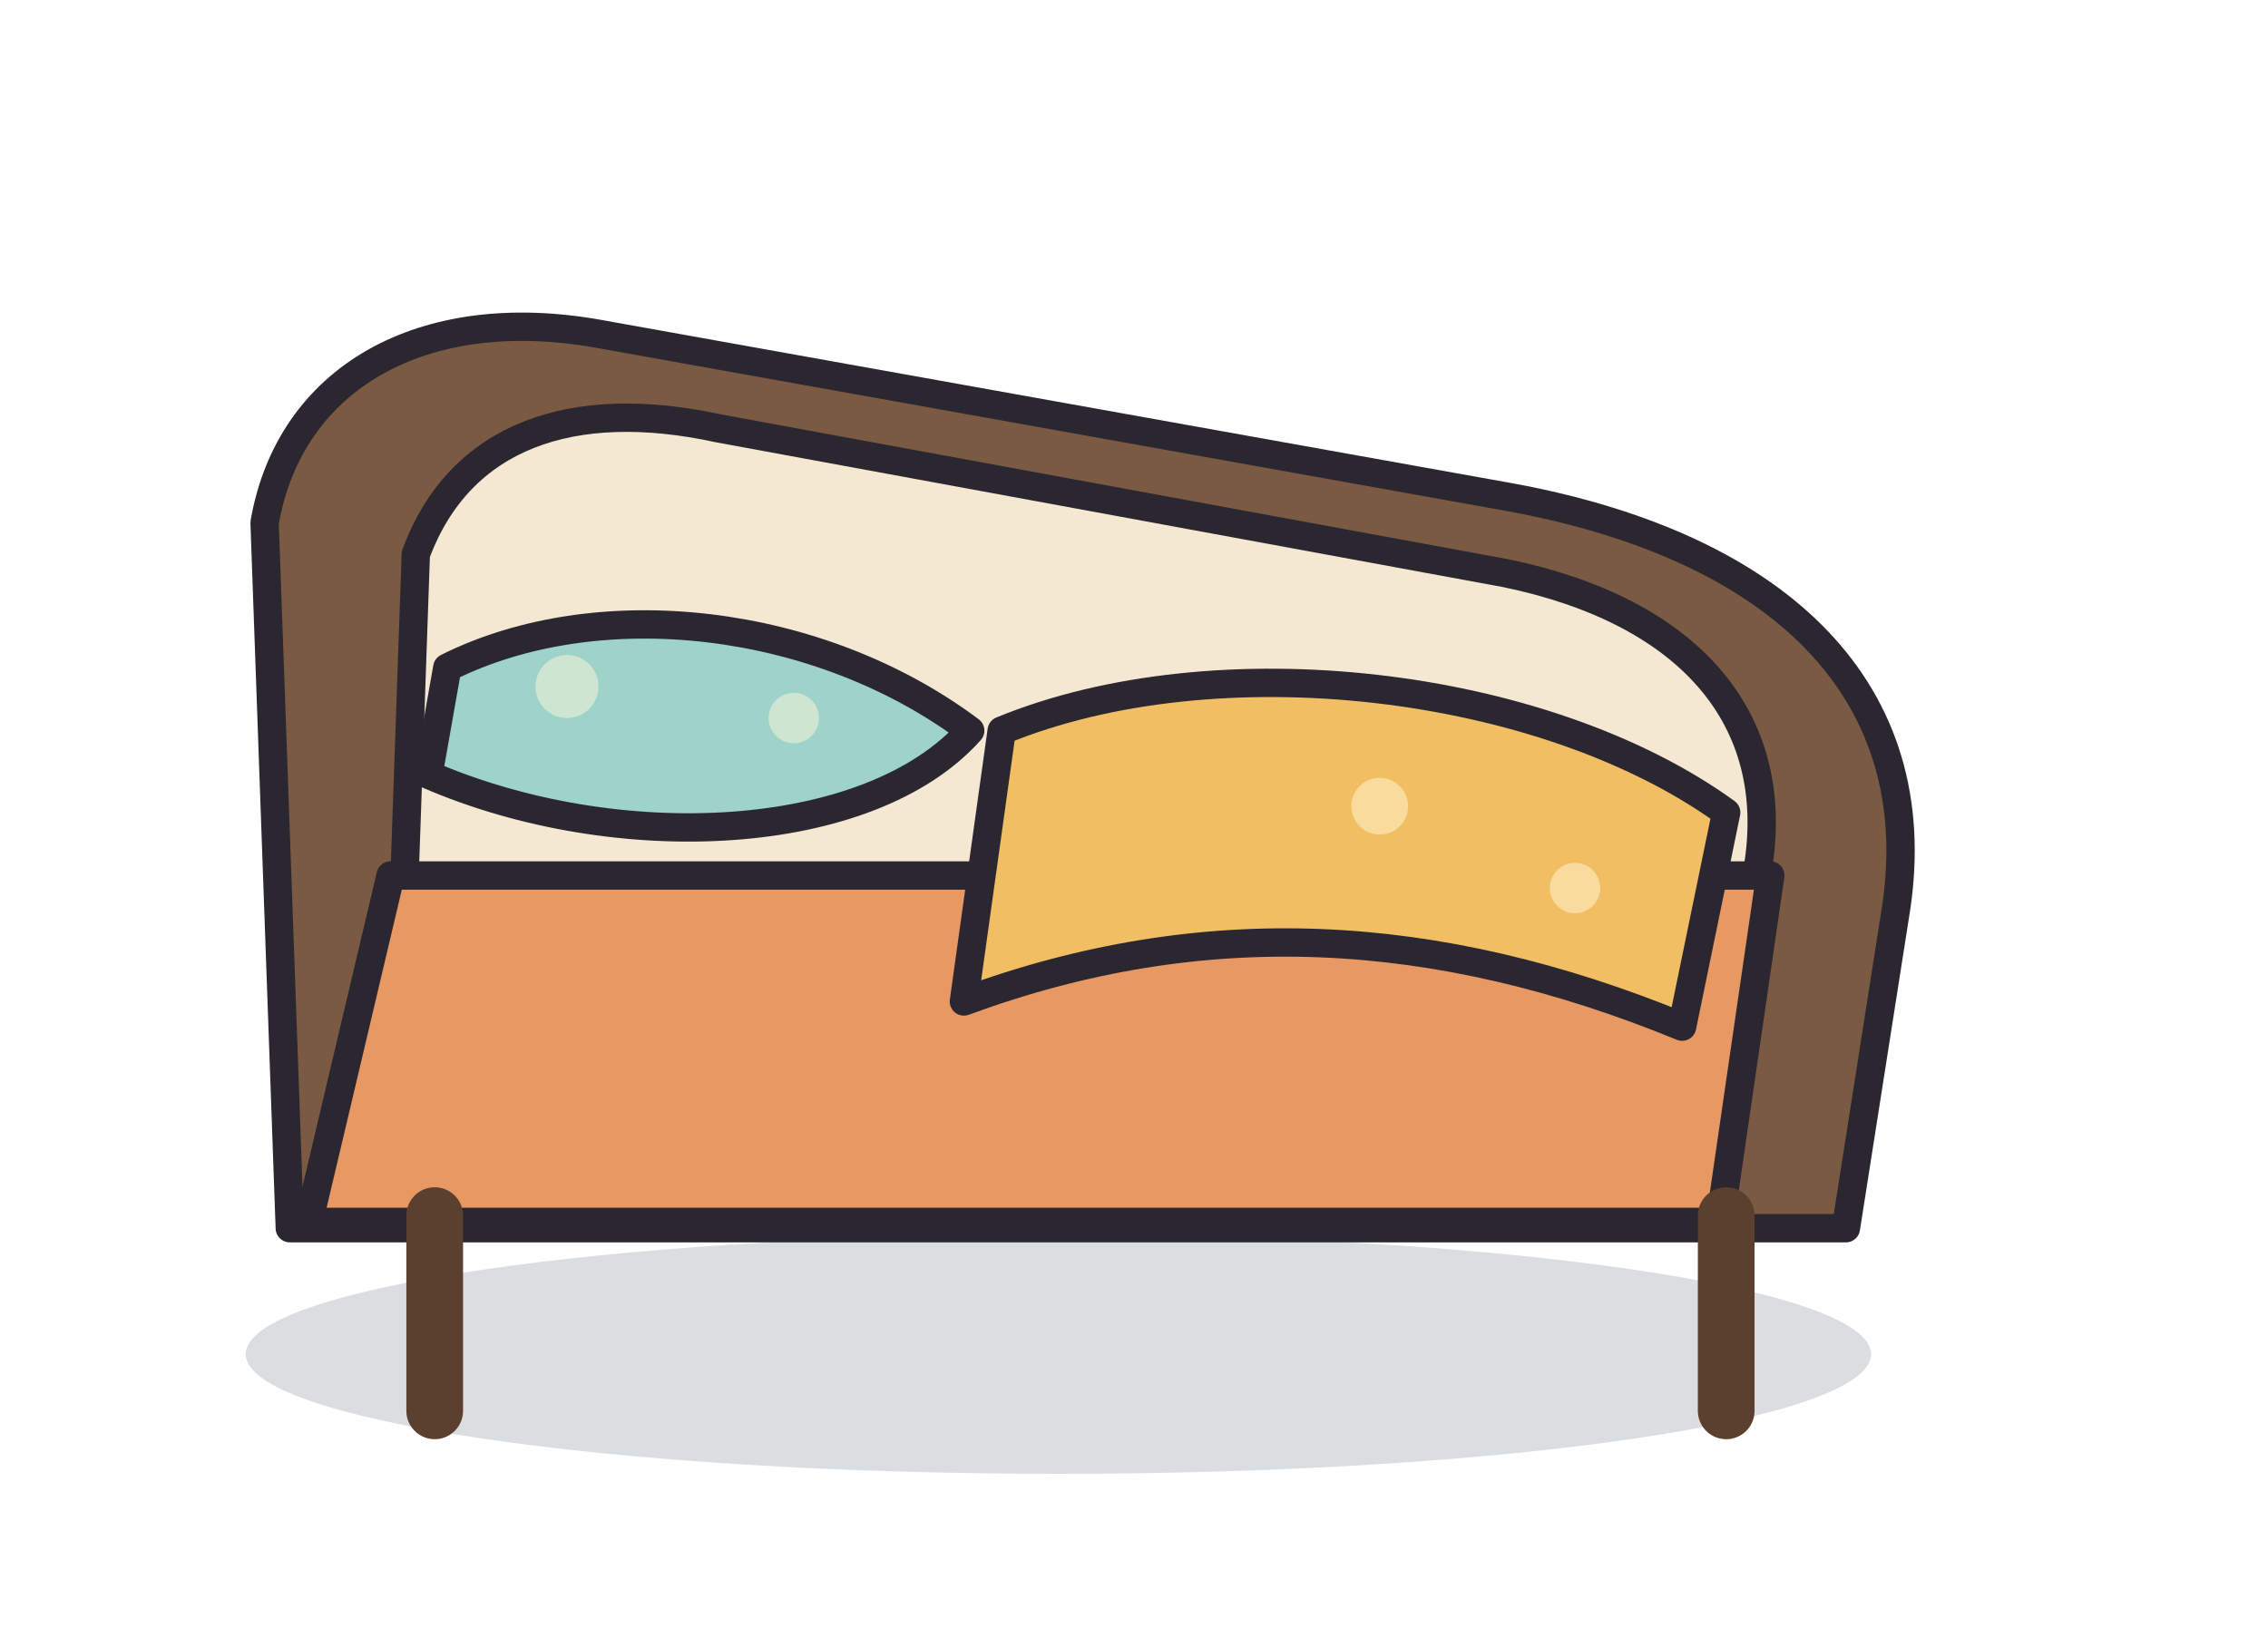
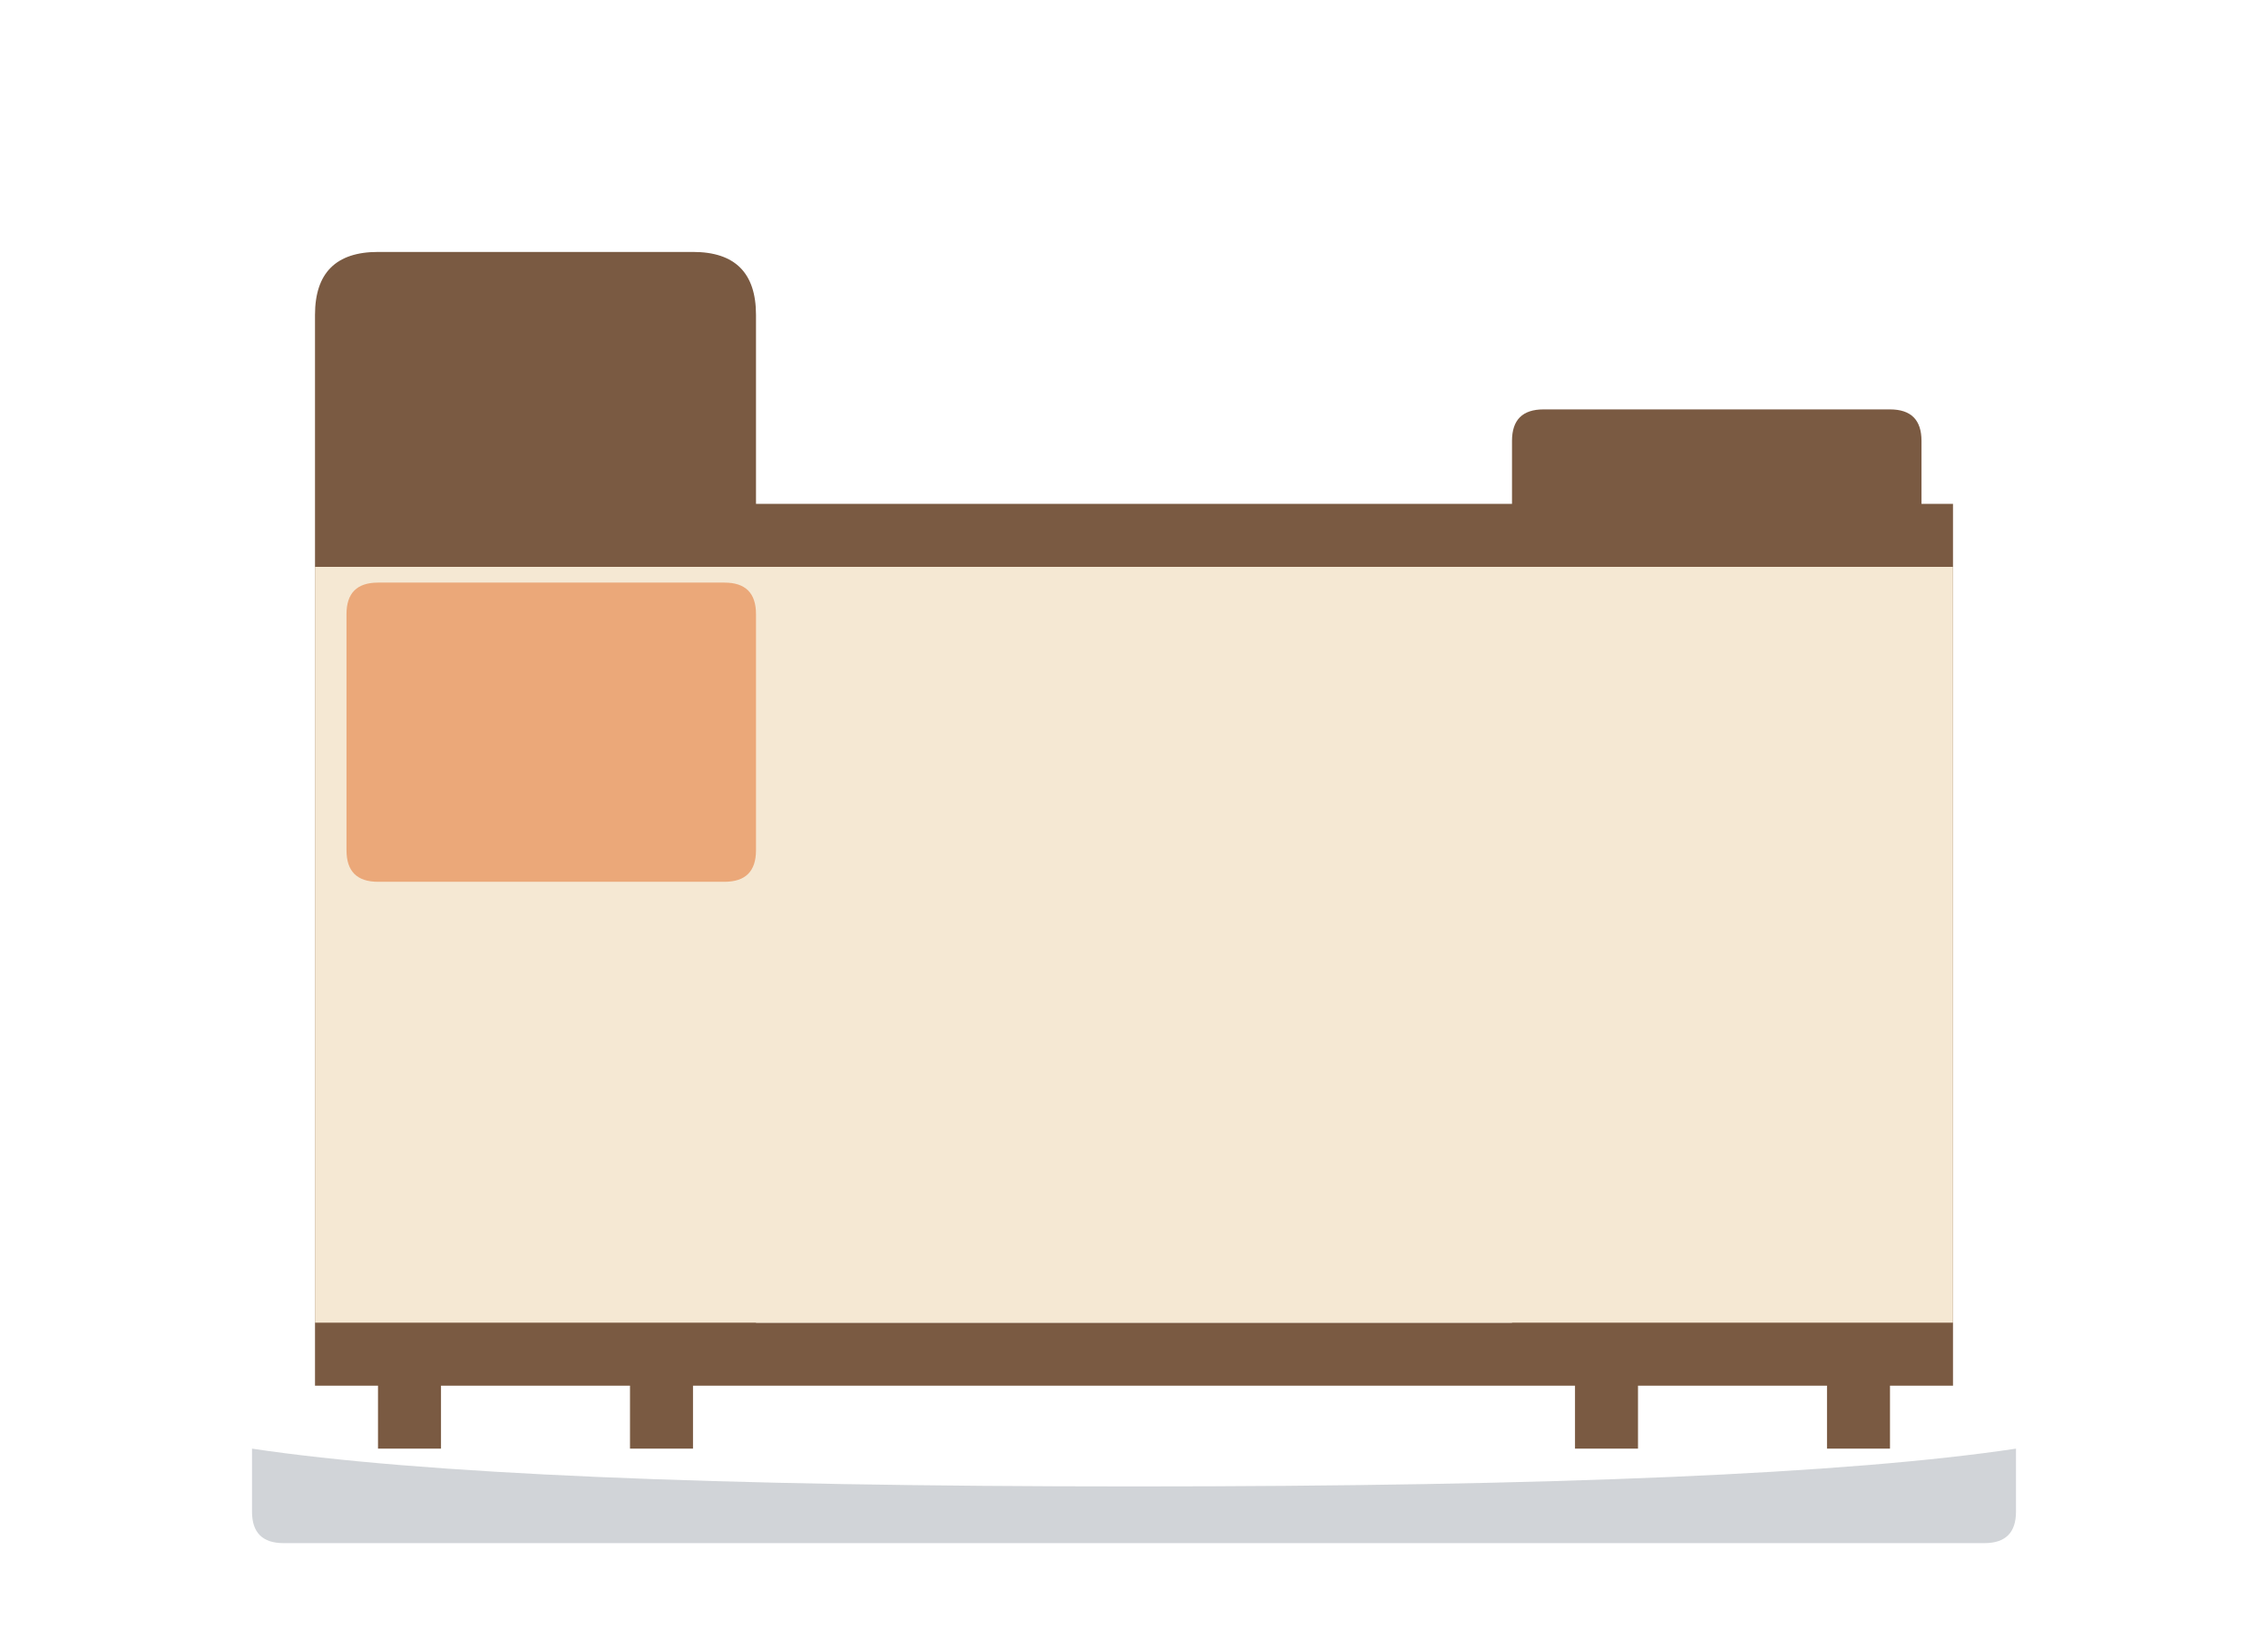
- <svg xmlns="http://www.w3.org/2000/svg" width="720" height="520" viewBox="0 0 720 520">
-   <ellipse cx="336" cy="430" rx="258" ry="38" fill="#1a2a3a" opacity=".16" />
-   <g stroke="#2b2730" stroke-width="9" stroke-linejoin="round">
-     <path d="M84 166 C92 120 134 96 190 106 L480 158 C566 174 612 220 602 288 L586 390 H92Z" fill="#7a5a42" />
-     <path d="M132 176 C146 138 182 126 228 136 L478 182 C536 194 566 228 558 276 L546 348 H126Z" fill="#f5e8d3" />
-     <path d="M124 278 H562 L546 388 H98Z" fill="#e89863" />
-     <path d="M142 212 C190 188 260 196 308 232 C276 268 196 272 136 246Z" fill="#9dd3c8" />
-     <path d="M318 232 C386 204 490 216 548 258 L534 326 C456 294 382 290 306 318Z" fill="#f2be63" />
-   </g>
-   <g fill="#fff8d9" opacity=".50">
-     <circle cx="180" cy="218" r="10" />
-     <circle cx="252" cy="228" r="8" />
-     <circle cx="438" cy="256" r="9" />
-     <circle cx="500" cy="282" r="8" />
-   </g>
-   <path d="M138 386 V448" stroke="#5b3f2f" stroke-width="18" stroke-linecap="round" />
-   <path d="M548 386 V448" stroke="#5b3f2f" stroke-width="18" stroke-linecap="round" />
+ <svg xmlns="http://www.w3.org/2000/svg" viewBox="0 0 720 520">
+   <path fill="#1a2a3a" opacity="0.20" d="M 80 460 L 80 480 Q 80 490 90 490 L 630 490 Q 640 490 640 480 L 640 460 Q 560 472 360 472 Q 160 472 80 460 Z" />
+   <path fill="#7A5A42" d="M 100 120 L 100 100 Q 100 80 120 80 L 220 80 Q 240 80 240 100 L 240 120 L 240 440 L 220 440 L 220 460 L 200 460 L 200 440 L 140 440 L 140 460 L 120 460 L 120 440 L 100 440 Z M 480 160 L 480 140 Q 480 130 490 130 L 600 130 Q 610 130 610 140 L 610 160 L 620 160 L 620 440 L 600 440 L 600 460 L 580 460 L 580 440 L 520 440 L 520 460 L 500 460 L 500 440 L 480 440 Z M 240 160 L 480 160 L 480 180 L 240 180 Z M 240 420 L 480 420 L 480 440 L 240 440 Z" />
+   <path fill="#F5E8D3" d="M 240 180 L 480 180 L 480 420 L 240 420 Z M 100 180 L 240 180 L 240 420 L 100 420 Z M 480 180 L 620 180 L 620 420 L 480 420 Z" />
+   <path fill="#E89863" opacity="0.80" d="M 110 195 Q 110 185 120 185 L 230 185 Q 240 185 240 195 L 240 270 Q 240 280 230 280 L 120 280 Q 110 280 110 270 Z" />
</svg>
